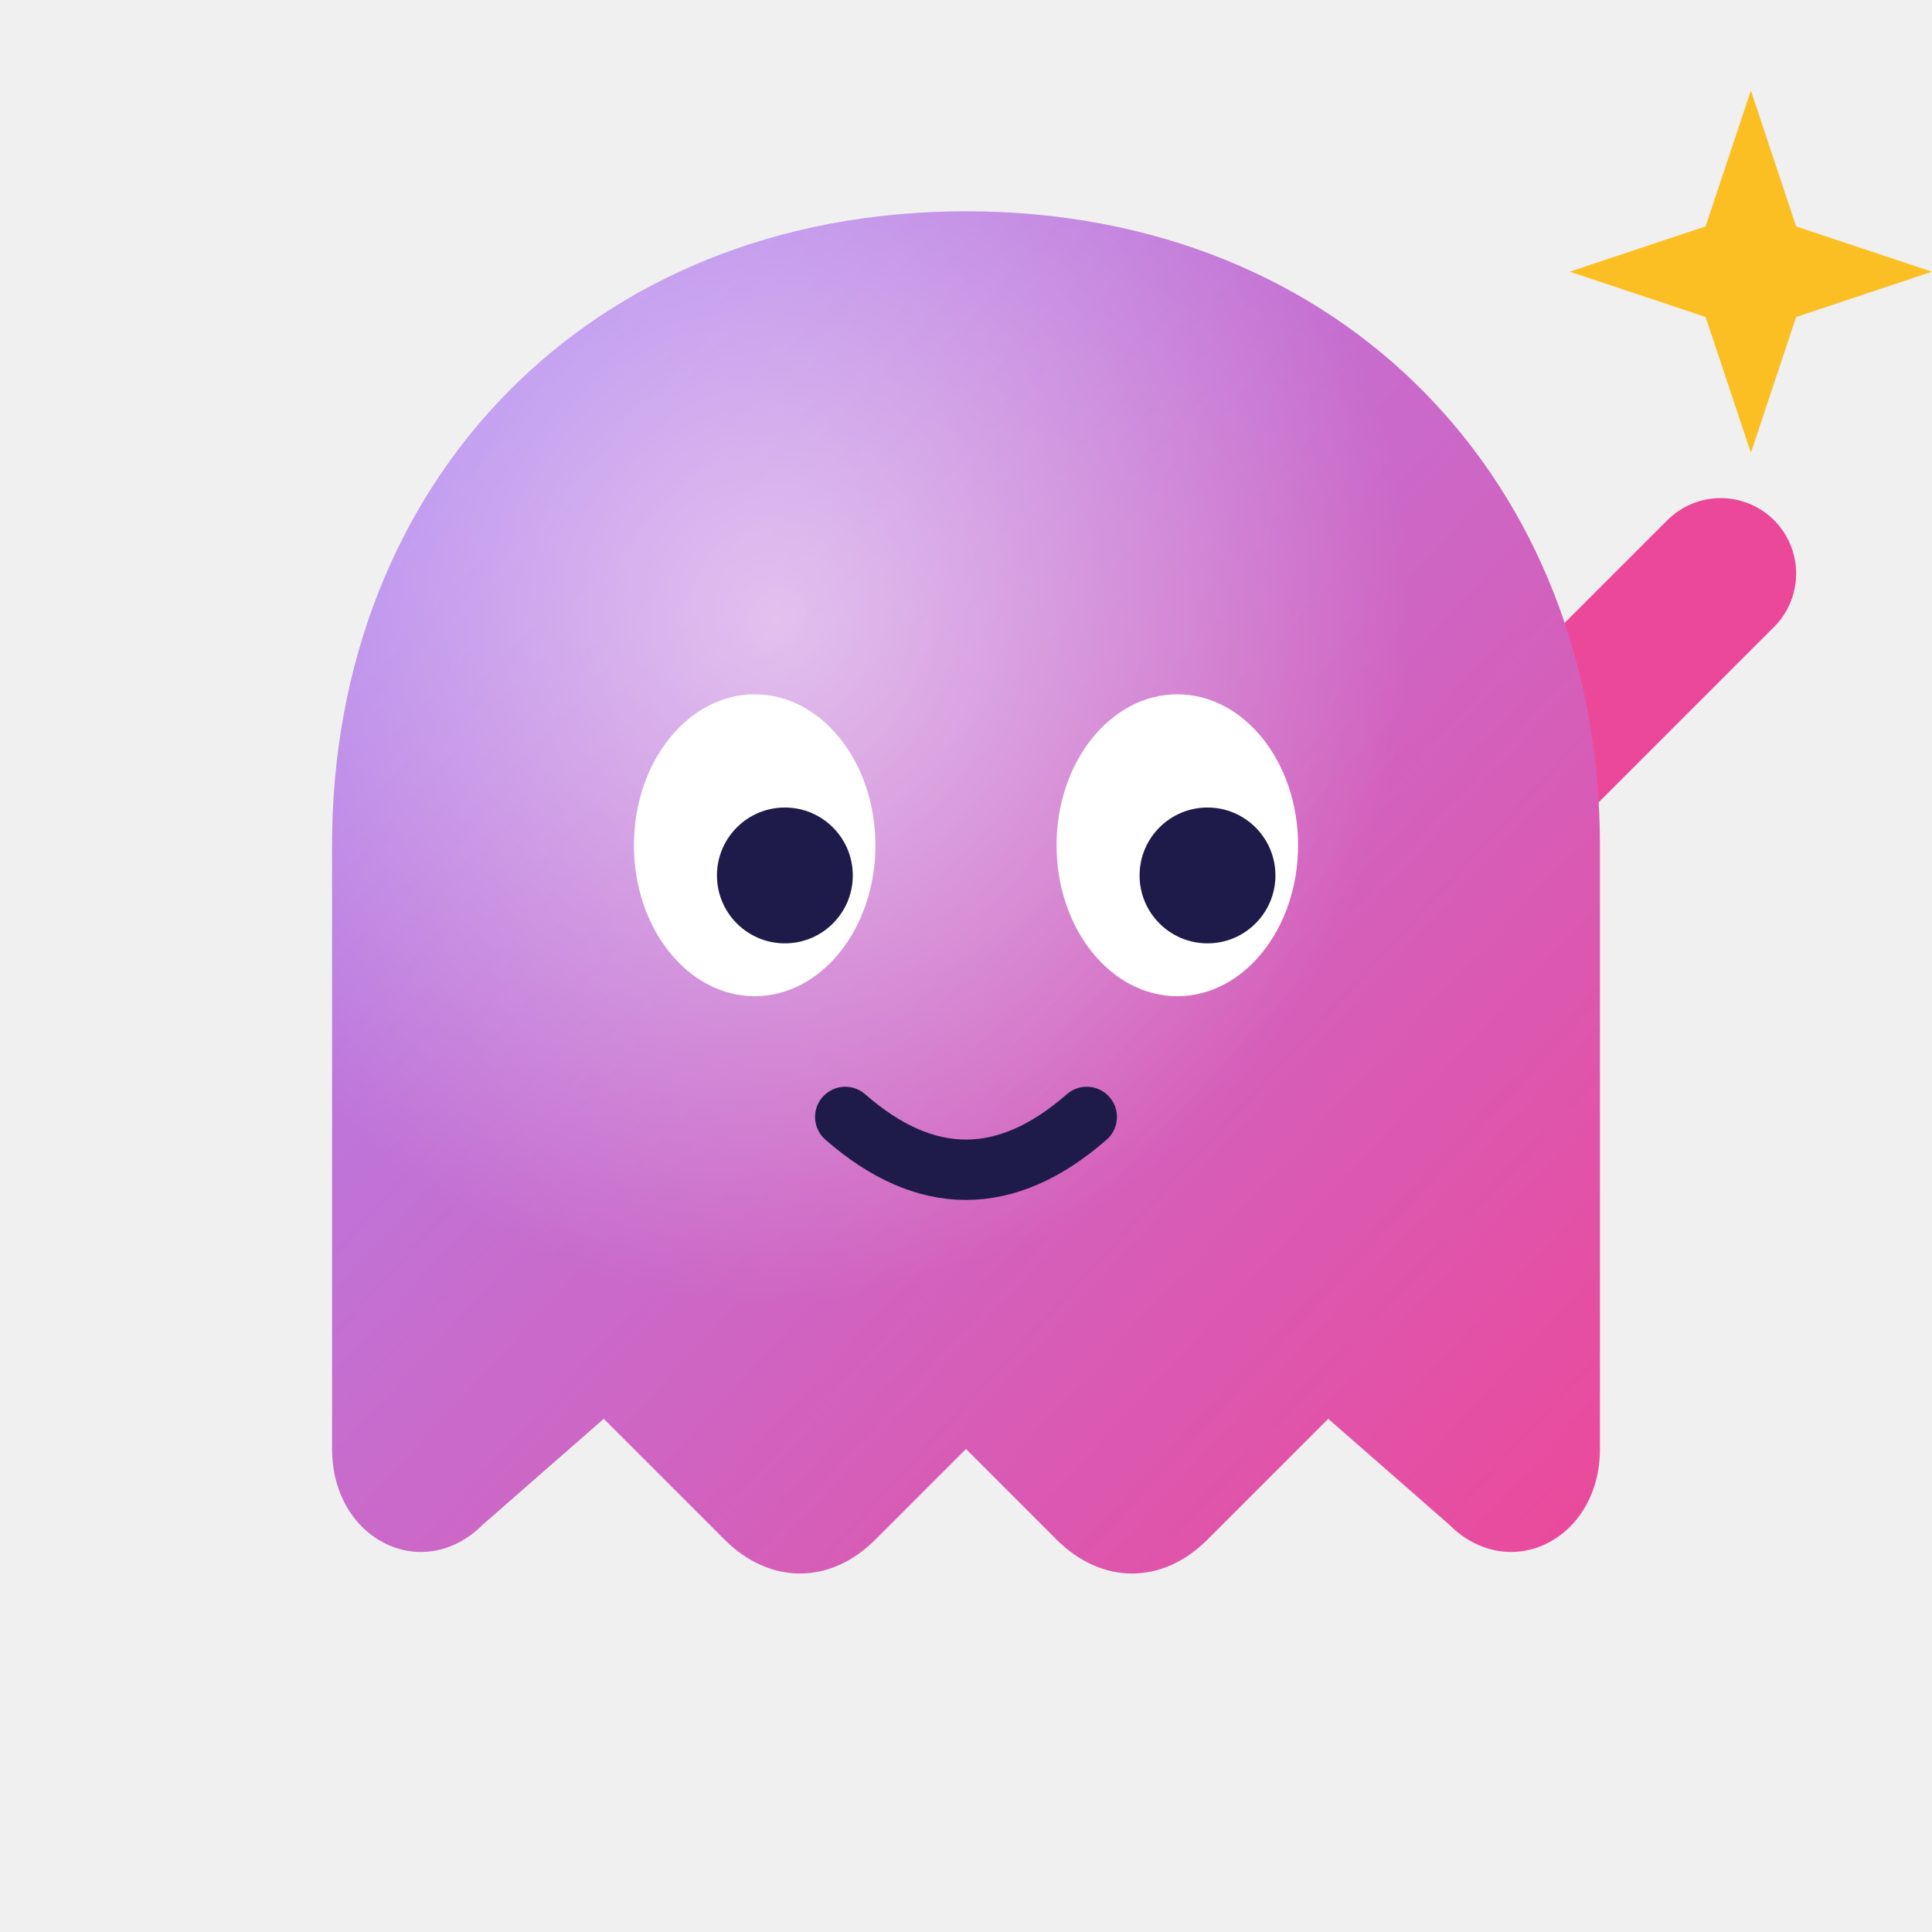
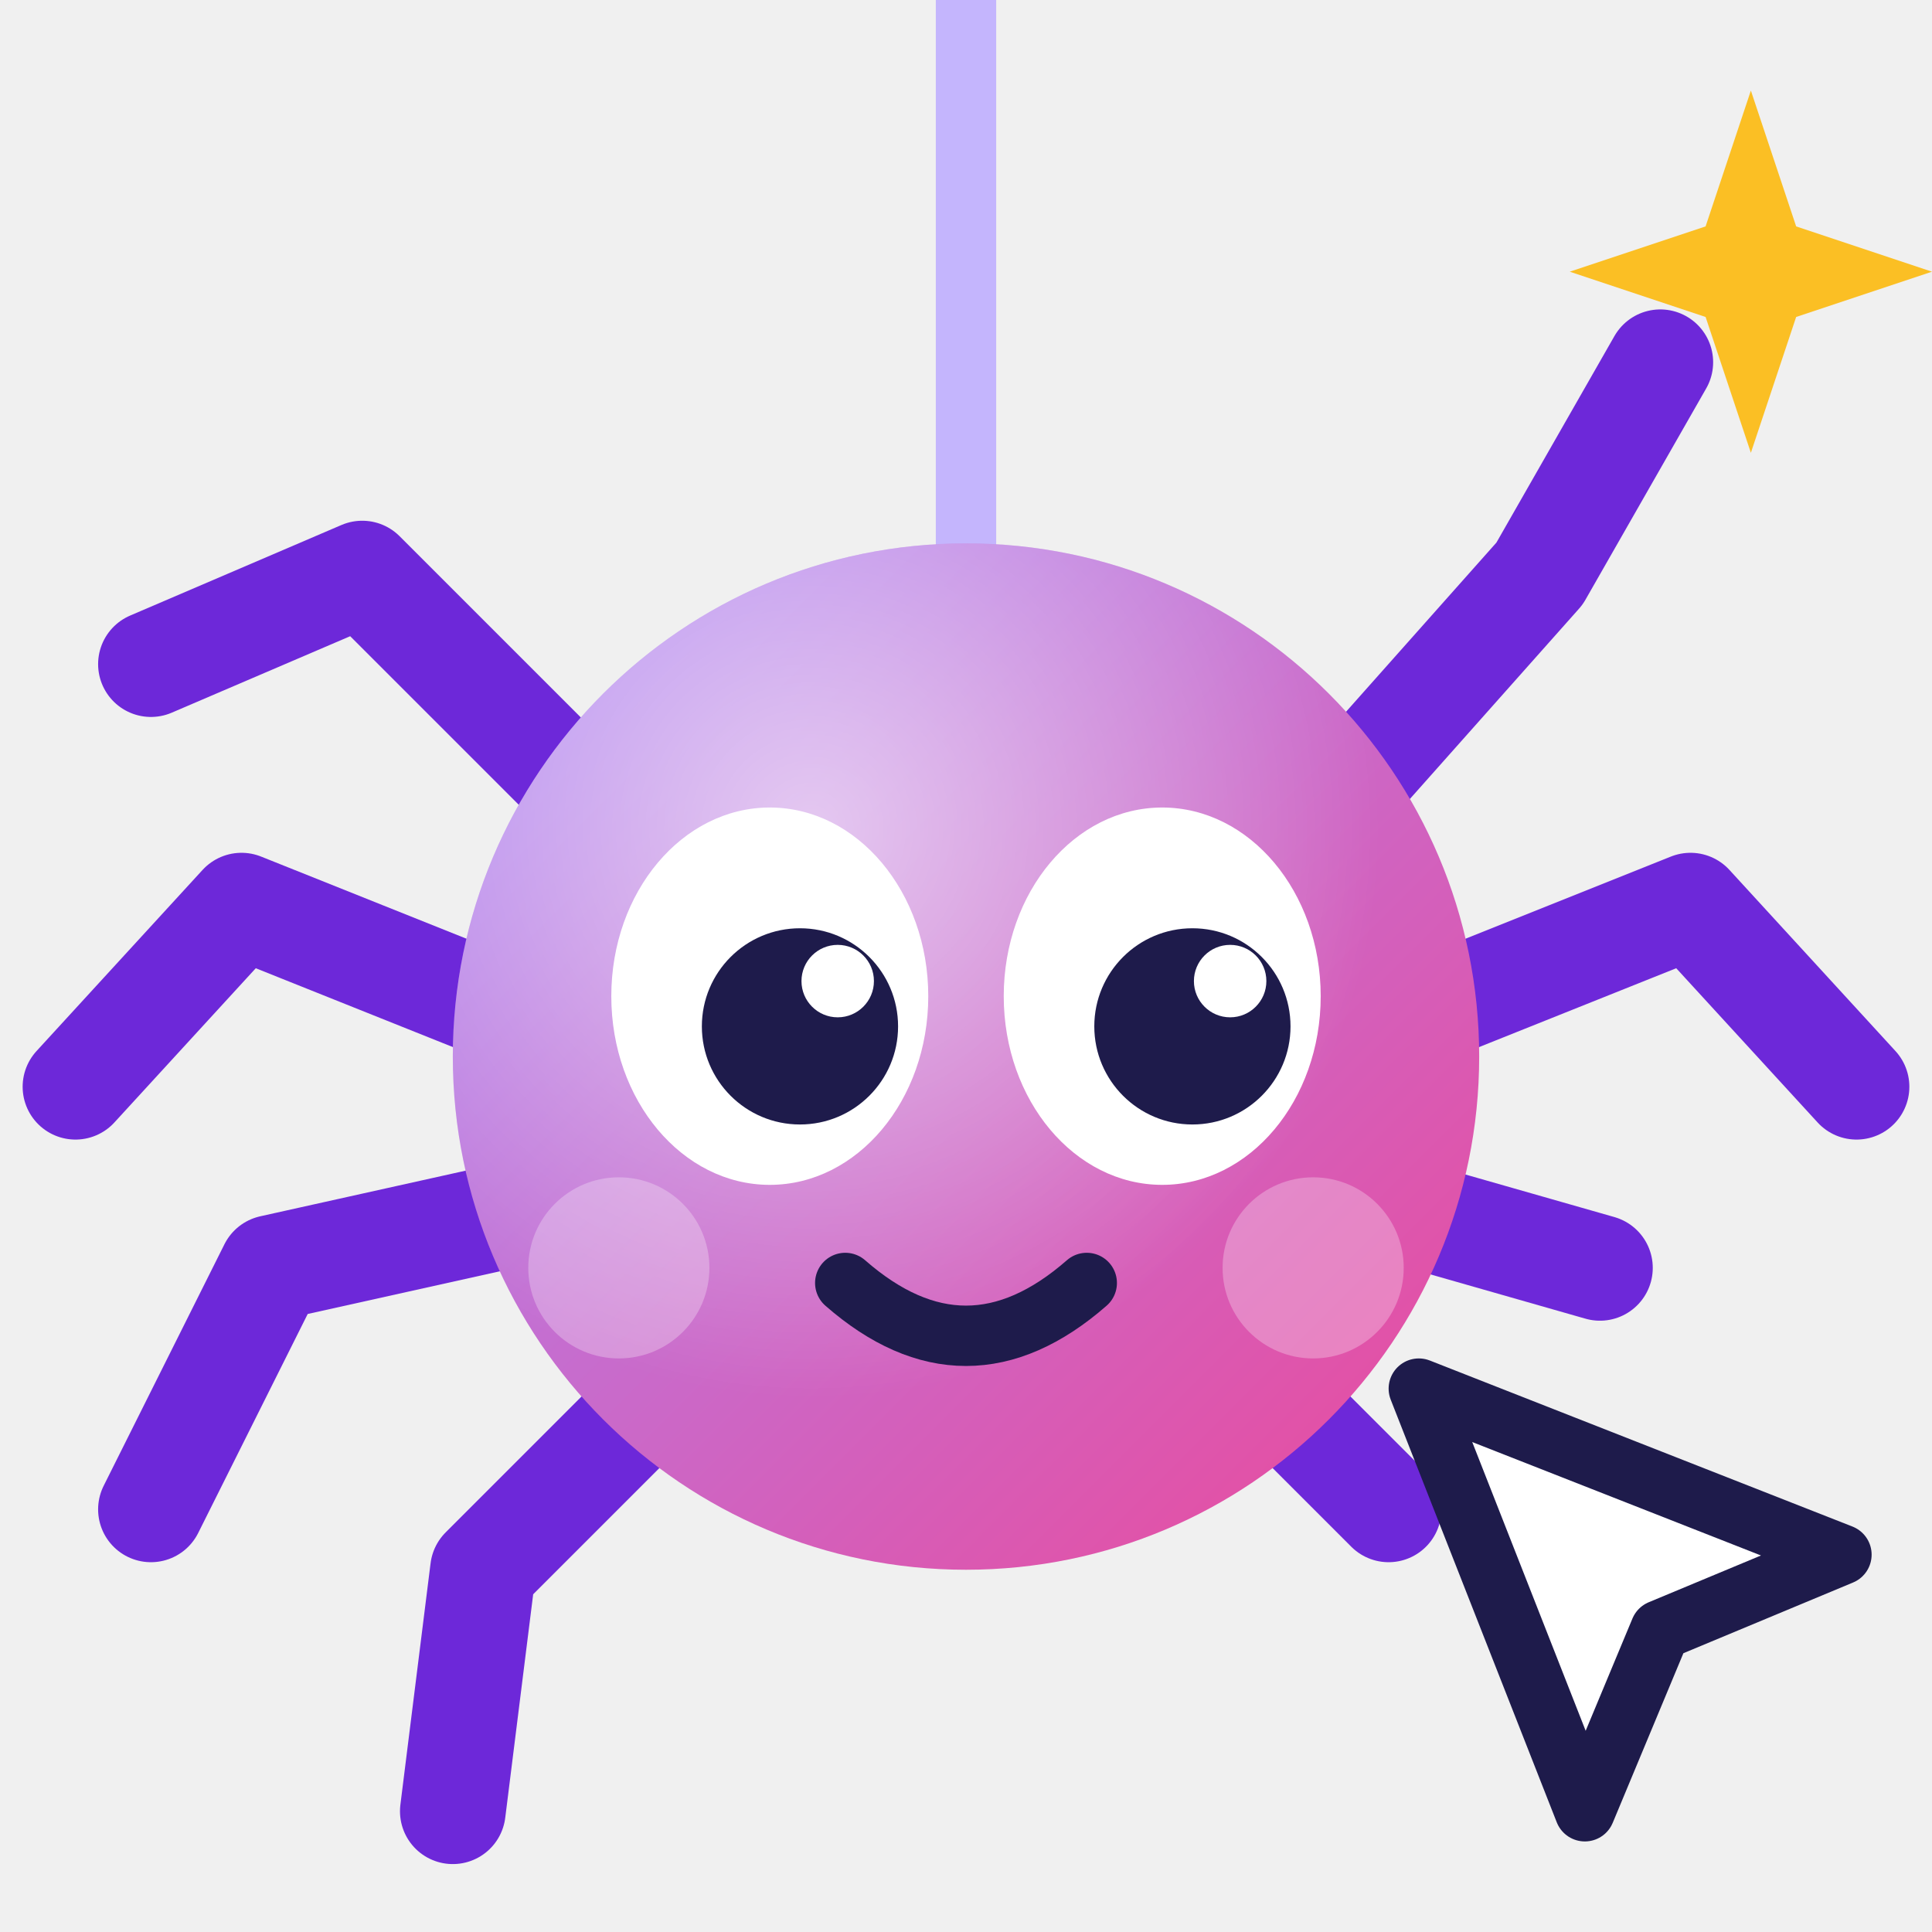
<svg xmlns="http://www.w3.org/2000/svg" viewBox="0 0 128 128">
  <defs>
    <linearGradient id="body" x1="0" y1="0" x2="1" y2="1">
      <stop offset="0" stop-color="#a78bfa" />
      <stop offset="1" stop-color="#ec4899" />
    </linearGradient>
-     <radialGradient id="shine" cx=".35" cy=".3" r=".5">
-       <stop offset="0" stop-color="#fff" stop-opacity=".55" />
+     <radialGradient id="shine" cx=".35" cy=".28" r=".55">
+       <stop offset="0" stop-color="#fff" stop-opacity=".6" />
      <stop offset="1" stop-color="#fff" stop-opacity="0" />
    </radialGradient>
  </defs>
-   <path d="M100 52l14-14" stroke="#ec4899" stroke-width="10" stroke-linecap="round" />
-   <path d="M64 14c-25 0-42 18-42 42v40c0 6 6 9 10 5l8-7 8 8c3 3 7 3 10 0l6-6 6 6c3 3 7 3 10 0l8-8 8 7c4 4 10 1 10-5V56c0-24-17-42-42-42z" fill="url(#body)" />
-   <path d="M64 14c-25 0-42 18-42 42v40c0 6 6 9 10 5l8-7 8 8c3 3 7 3 10 0l6-6 6 6c3 3 7 3 10 0l8-8 8 7c4 4 10 1 10-5V56c0-24-17-42-42-42z" fill="url(#shine)" />
-   <ellipse cx="50" cy="56" rx="8" ry="10" fill="#fff" />
-   <ellipse cx="78" cy="56" rx="8" ry="10" fill="#fff" />
-   <circle cx="52" cy="58" r="4.5" fill="#1e1b4b" />
-   <circle cx="80" cy="58" r="4.5" fill="#1e1b4b" />
-   <path d="M56 74q8 7 16 0" stroke="#1e1b4b" stroke-width="4" fill="none" stroke-linecap="round" />
+   <path d="M64 0v36" stroke="#c4b5fd" stroke-width="4" stroke-linecap="round" />
+   <g fill="none" stroke="#6d28d9" stroke-width="7" stroke-linecap="round" stroke-linejoin="round">
+     <path d="M42 56L24 38l-14 6" />
+     <path d="M36 68L16 60 5 72" />
+     <path d="M36 80l-18 4-8 16" />
+     <path d="M44 92l-12 12-2 16" />
+     <path d="M86 56l16-18 8-14" />
+     <path d="M92 68l20-8 11 12" />
+     <path d="M92 80l14 4" />
+     <path d="M84 92l8 8" />
+   </g>
+   <circle cx="64" cy="70" r="34" fill="url(#body)" />
+   <circle cx="64" cy="70" r="34" fill="url(#shine)" />
+   <circle cx="41" cy="84" r="6" fill="#fff" opacity=".28" />
+   <circle cx="87" cy="84" r="6" fill="#fff" opacity=".28" />
+   <ellipse cx="51" cy="66" rx="10.5" ry="12.5" fill="#fff" />
+   <ellipse cx="77" cy="66" rx="10.5" ry="12.5" fill="#fff" />
+   <circle cx="53" cy="68" r="6.5" fill="#1e1b4b" />
+   <circle cx="79" cy="68" r="6.5" fill="#1e1b4b" />
+   <circle cx="55.5" cy="65" r="2.4" fill="#fff" />
+   <circle cx="81.5" cy="65" r="2.4" fill="#fff" />
+   <path d="M56 85q8 7 16 0" stroke="#1e1b4b" stroke-width="4" fill="none" stroke-linecap="round" />
  <path d="M116 6l3 9 9 3-9 3-3 9-3-9-9-3 9-3z" fill="#fbbf24" />
+   <path d="M94 92l28 11-12 5-5 12z" fill="#fff" stroke="#1e1b4b" stroke-width="4" stroke-linejoin="round" />
</svg>
